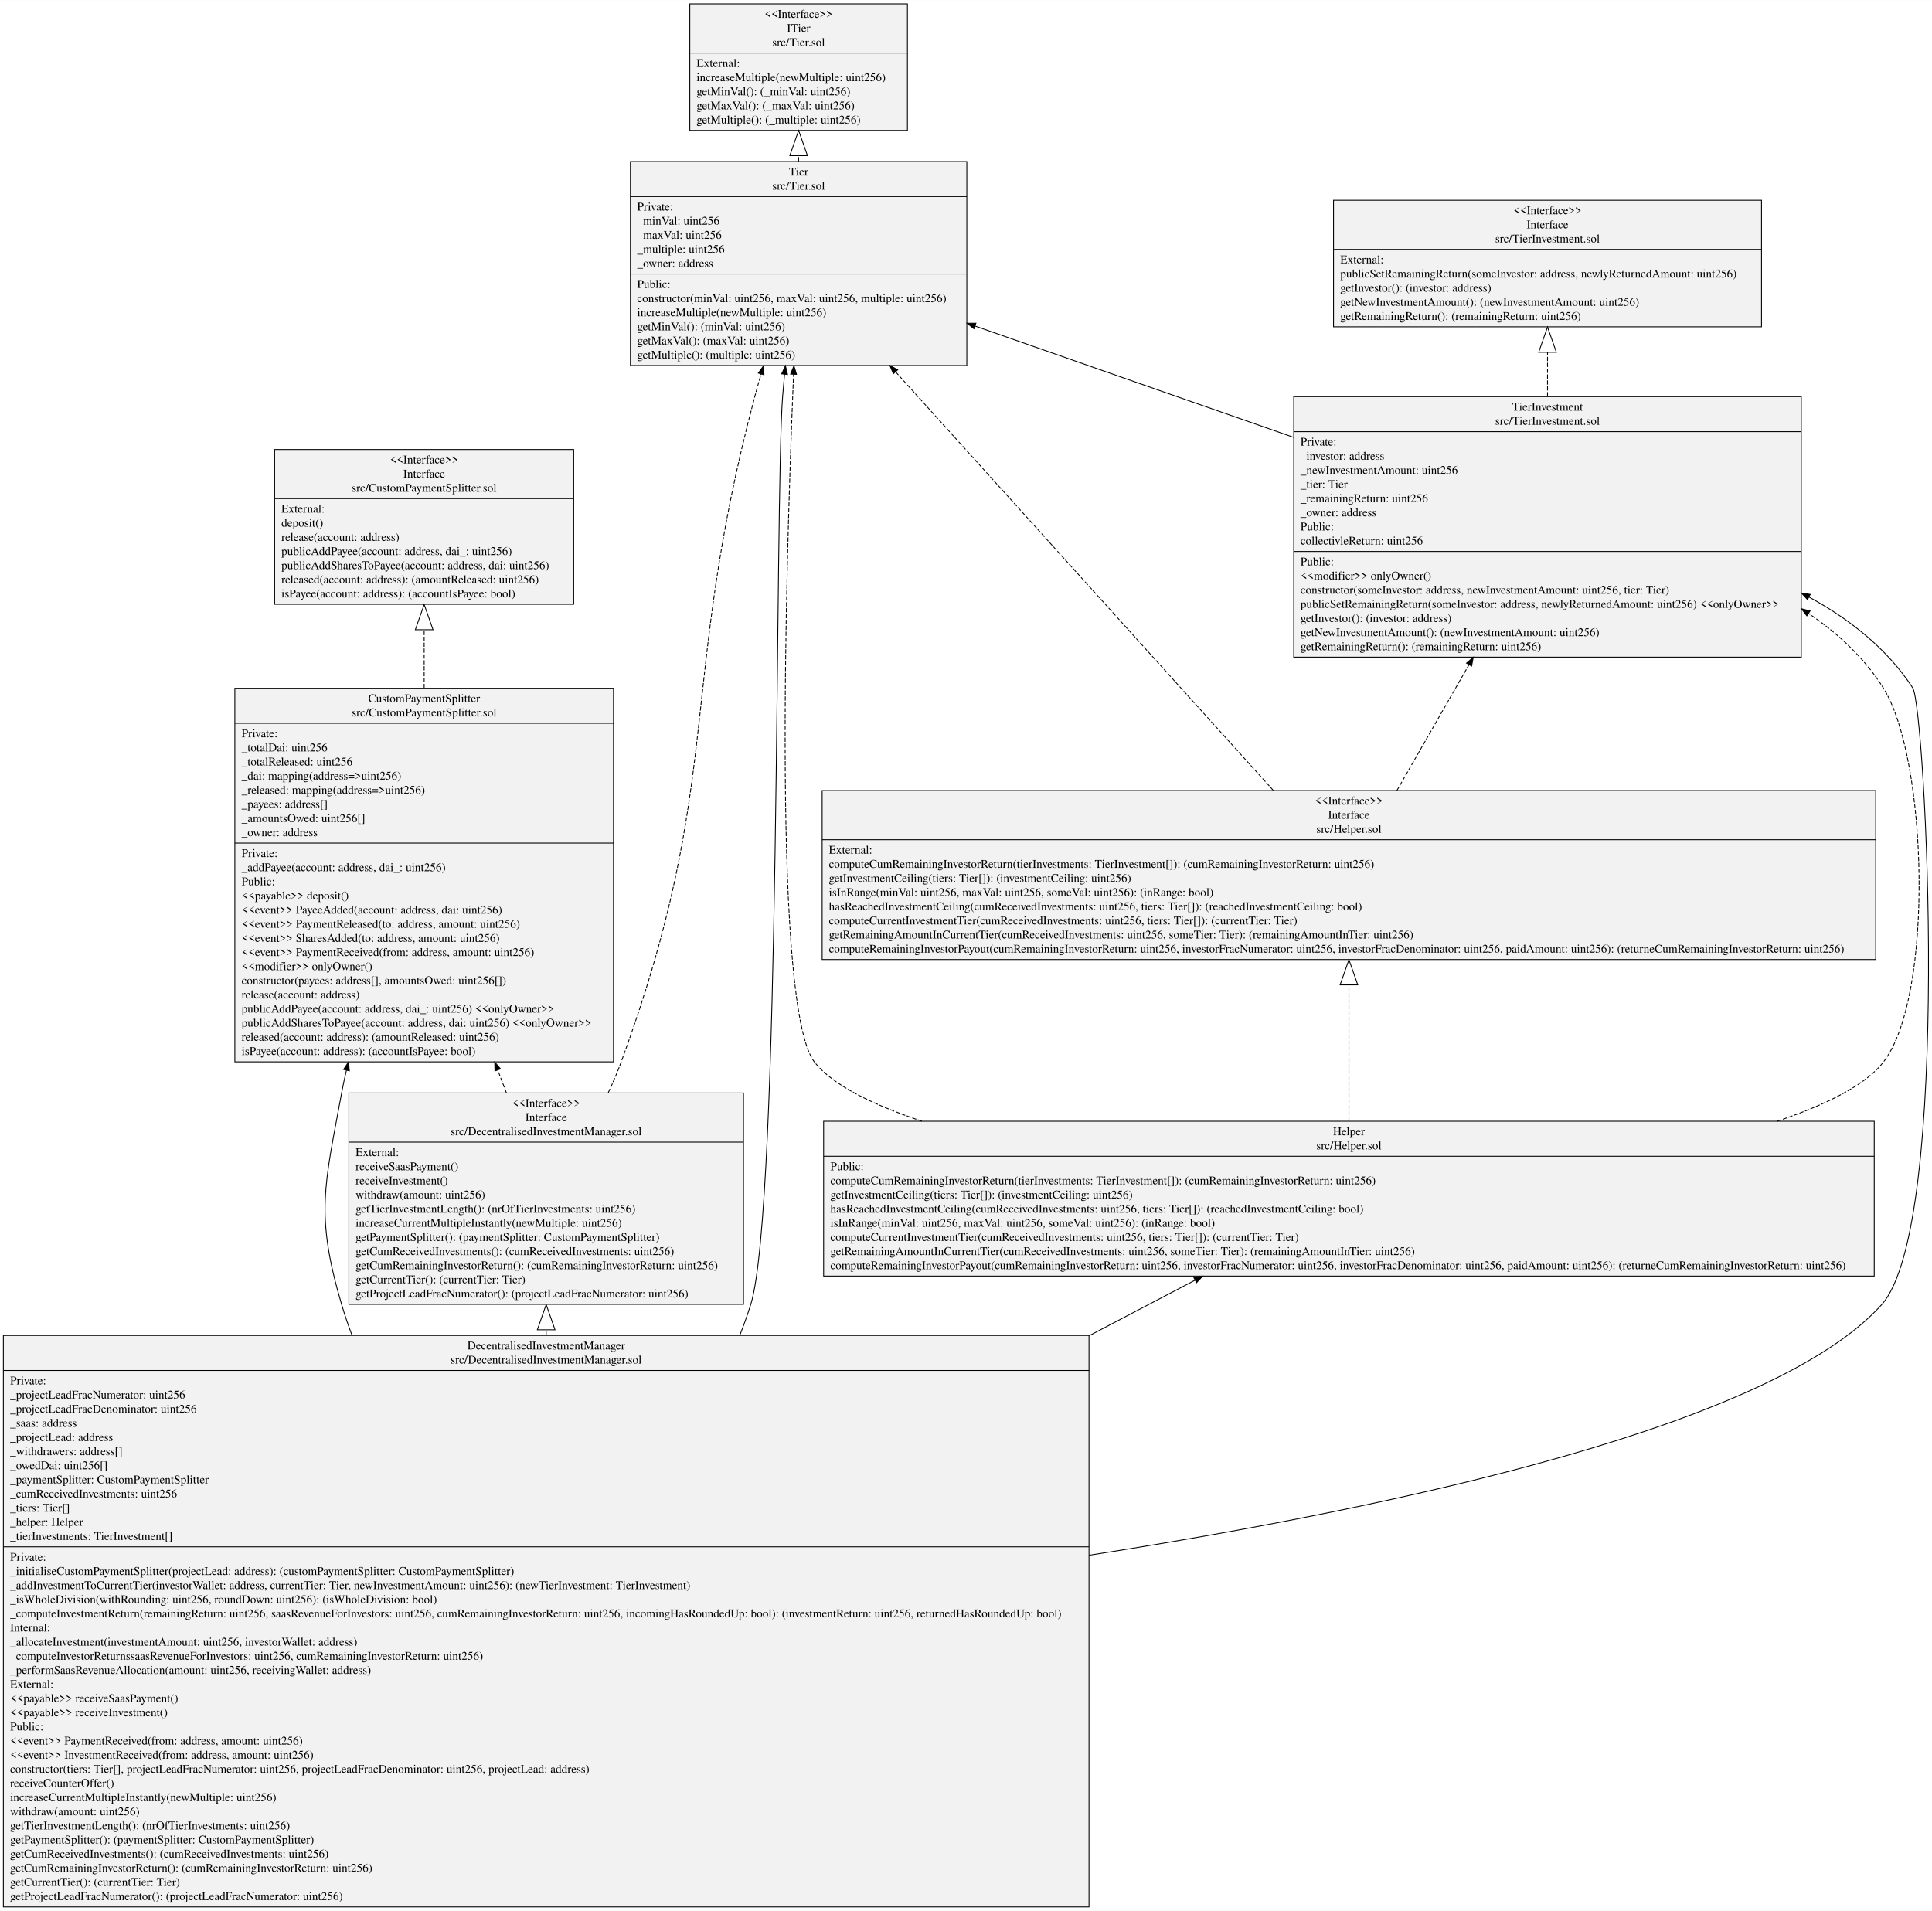
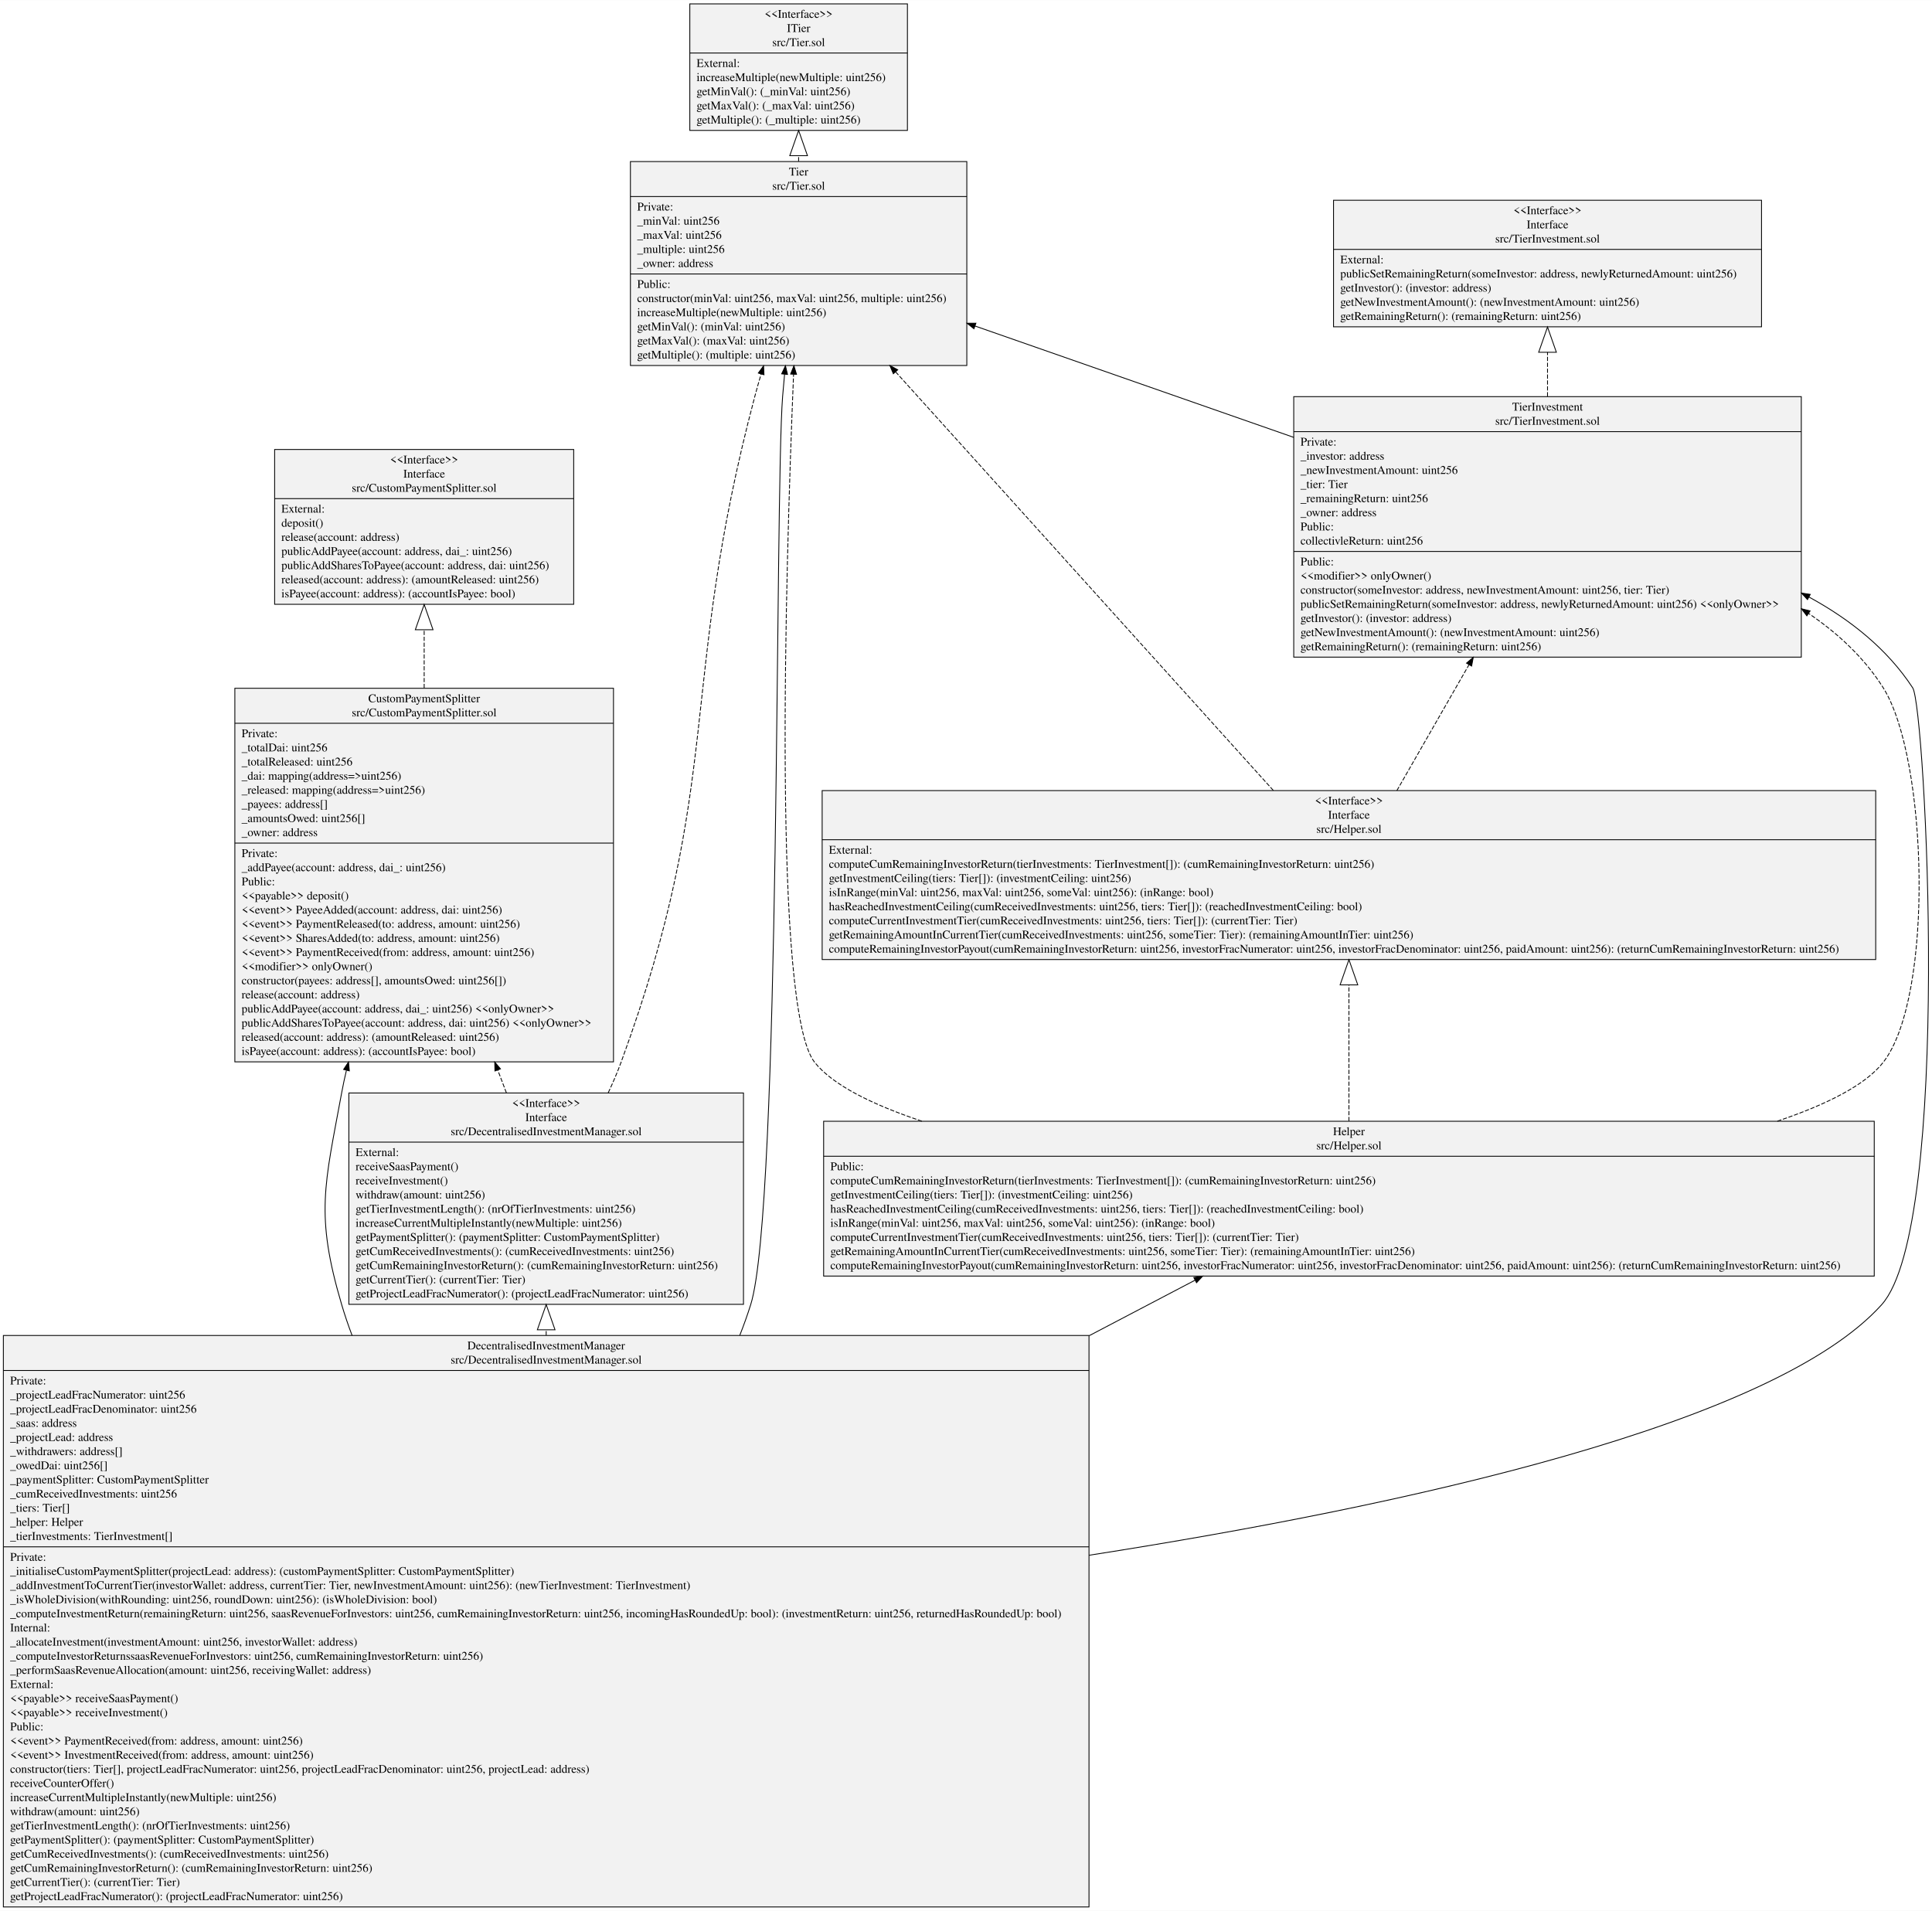
<svg xmlns="http://www.w3.org/2000/svg" width="2296pt" height="2271pt" viewBox="0.00 0.00 2296.01 2270.80">
  <g id="graph0" class="graph" transform="scale(1 1) rotate(0) translate(4 2266.8)">
    <polygon fill="white" stroke="transparent" points="-4,4 -4,-2266.8 2292.01,-2266.8 2292.01,4 -4,4" />
    <g id="node1" class="node">
      <polygon fill="#f2f2f2" stroke="black" points="322.38,-1548.7 322.38,-1732.7 677.79,-1732.7 677.79,-1548.7 322.38,-1548.7" />
      <text text-anchor="middle" x="500.09" y="-1716.1" font-family="Times,serif" font-size="14.00">&lt;&lt;Interface&gt;&gt;</text>
      <text text-anchor="middle" x="500.09" y="-1699.3" font-family="Times,serif" font-size="14.00">Interface</text>
      <text text-anchor="middle" x="500.09" y="-1682.5" font-family="Times,serif" font-size="14.00">src/CustomPaymentSplitter.sol</text>
      <polyline fill="none" stroke="black" points="322.38,-1674.3 677.79,-1674.3 " />
      <text text-anchor="start" x="330.38" y="-1657.7" font-family="Times,serif" font-size="14.00">External:</text>
      <text text-anchor="start" x="330.38" y="-1640.9" font-family="Times,serif" font-size="14.00">     deposit()</text>
      <text text-anchor="start" x="330.38" y="-1624.1" font-family="Times,serif" font-size="14.00">     release(account: address)</text>
      <text text-anchor="start" x="330.38" y="-1607.3" font-family="Times,serif" font-size="14.00">     publicAddPayee(account: address, dai_: uint256)</text>
      <text text-anchor="start" x="330.38" y="-1590.5" font-family="Times,serif" font-size="14.00">     publicAddSharesToPayee(account: address, dai: uint256)</text>
      <text text-anchor="start" x="330.38" y="-1573.7" font-family="Times,serif" font-size="14.00">     released(account: address): (amountReleased: uint256)</text>
      <text text-anchor="start" x="330.38" y="-1556.9" font-family="Times,serif" font-size="14.00">     isPayee(account: address): (accountIsPayee: bool)</text>
    </g>
    <g id="node2" class="node">
      <polygon fill="#f2f2f2" stroke="black" points="275.1,-1004.9 275.1,-1448.9 725.08,-1448.9 725.08,-1004.9 275.1,-1004.9" />
      <text text-anchor="middle" x="500.09" y="-1432.3" font-family="Times,serif" font-size="14.00">CustomPaymentSplitter</text>
      <text text-anchor="middle" x="500.09" y="-1415.5" font-family="Times,serif" font-size="14.00">src/CustomPaymentSplitter.sol</text>
      <polyline fill="none" stroke="black" points="275.1,-1407.3 725.08,-1407.3 " />
      <text text-anchor="start" x="283.1" y="-1390.7" font-family="Times,serif" font-size="14.00">Private:</text>
      <text text-anchor="start" x="283.1" y="-1373.9" font-family="Times,serif" font-size="14.00">   _totalDai: uint256</text>
      <text text-anchor="start" x="283.1" y="-1357.1" font-family="Times,serif" font-size="14.00">   _totalReleased: uint256</text>
      <text text-anchor="start" x="283.1" y="-1340.3" font-family="Times,serif" font-size="14.00">   _dai: mapping(address=&gt;uint256)</text>
      <text text-anchor="start" x="283.1" y="-1323.5" font-family="Times,serif" font-size="14.00">   _released: mapping(address=&gt;uint256)</text>
      <text text-anchor="start" x="283.1" y="-1306.7" font-family="Times,serif" font-size="14.00">   _payees: address[]</text>
      <text text-anchor="start" x="283.1" y="-1289.9" font-family="Times,serif" font-size="14.00">   _amountsOwed: uint256[]</text>
      <text text-anchor="start" x="283.1" y="-1273.1" font-family="Times,serif" font-size="14.00">   _owner: address</text>
      <polyline fill="none" stroke="black" points="275.1,-1264.9 725.08,-1264.9 " />
      <text text-anchor="start" x="283.1" y="-1248.3" font-family="Times,serif" font-size="14.00">Private:</text>
      <text text-anchor="start" x="283.1" y="-1231.5" font-family="Times,serif" font-size="14.00">    _addPayee(account: address, dai_: uint256)</text>
      <text text-anchor="start" x="283.1" y="-1214.7" font-family="Times,serif" font-size="14.00">Public:</text>
      <text text-anchor="start" x="283.1" y="-1197.9" font-family="Times,serif" font-size="14.00">    &lt;&lt;payable&gt;&gt; deposit()</text>
      <text text-anchor="start" x="283.1" y="-1181.1" font-family="Times,serif" font-size="14.00">    &lt;&lt;event&gt;&gt; PayeeAdded(account: address, dai: uint256)</text>
      <text text-anchor="start" x="283.1" y="-1164.3" font-family="Times,serif" font-size="14.00">    &lt;&lt;event&gt;&gt; PaymentReleased(to: address, amount: uint256)</text>
      <text text-anchor="start" x="283.1" y="-1147.5" font-family="Times,serif" font-size="14.00">    &lt;&lt;event&gt;&gt; SharesAdded(to: address, amount: uint256)</text>
      <text text-anchor="start" x="283.1" y="-1130.7" font-family="Times,serif" font-size="14.00">    &lt;&lt;event&gt;&gt; PaymentReceived(from: address, amount: uint256)</text>
      <text text-anchor="start" x="283.1" y="-1113.9" font-family="Times,serif" font-size="14.00">    &lt;&lt;modifier&gt;&gt; onlyOwner()</text>
      <text text-anchor="start" x="283.1" y="-1097.1" font-family="Times,serif" font-size="14.00">    constructor(payees: address[], amountsOwed: uint256[])</text>
      <text text-anchor="start" x="283.1" y="-1080.3" font-family="Times,serif" font-size="14.00">    release(account: address)</text>
      <text text-anchor="start" x="283.1" y="-1063.5" font-family="Times,serif" font-size="14.00">    publicAddPayee(account: address, dai_: uint256) &lt;&lt;onlyOwner&gt;&gt;</text>
      <text text-anchor="start" x="283.1" y="-1046.7" font-family="Times,serif" font-size="14.00">    publicAddSharesToPayee(account: address, dai: uint256) &lt;&lt;onlyOwner&gt;&gt;</text>
      <text text-anchor="start" x="283.1" y="-1029.9" font-family="Times,serif" font-size="14.00">    released(account: address): (amountReleased: uint256)</text>
      <text text-anchor="start" x="283.1" y="-1013.1" font-family="Times,serif" font-size="14.00">    isPayee(account: address): (accountIsPayee: bool)</text>
    </g>
    <g id="edge1" class="edge">
      <path fill="none" stroke="black" stroke-dasharray="5,2" d="M500.09,-1449.17C500.09,-1472.87 500.09,-1496.29 500.09,-1518.18" />
      <polygon fill="none" stroke="black" points="489.59,-1518.48 500.09,-1548.48 510.59,-1518.48 489.59,-1518.48" />
    </g>
    <g id="node3" class="node">
      <polygon fill="#f2f2f2" stroke="black" points="410.6,-716.7 410.6,-967.9 879.57,-967.9 879.57,-716.7 410.6,-716.7" />
      <text text-anchor="middle" x="645.09" y="-951.3" font-family="Times,serif" font-size="14.00">&lt;&lt;Interface&gt;&gt;</text>
      <text text-anchor="middle" x="645.09" y="-934.5" font-family="Times,serif" font-size="14.00">Interface</text>
      <text text-anchor="middle" x="645.09" y="-917.7" font-family="Times,serif" font-size="14.00">src/DecentralisedInvestmentManager.sol</text>
      <polyline fill="none" stroke="black" points="410.6,-909.5 879.57,-909.5 " />
      <text text-anchor="start" x="418.6" y="-892.9" font-family="Times,serif" font-size="14.00">External:</text>
      <text text-anchor="start" x="418.6" y="-876.1" font-family="Times,serif" font-size="14.00">     receiveSaasPayment()</text>
      <text text-anchor="start" x="418.6" y="-859.3" font-family="Times,serif" font-size="14.00">     receiveInvestment()</text>
      <text text-anchor="start" x="418.6" y="-842.5" font-family="Times,serif" font-size="14.00">     withdraw(amount: uint256)</text>
      <text text-anchor="start" x="418.6" y="-825.7" font-family="Times,serif" font-size="14.00">     getTierInvestmentLength(): (nrOfTierInvestments: uint256)</text>
      <text text-anchor="start" x="418.6" y="-808.9" font-family="Times,serif" font-size="14.00">     increaseCurrentMultipleInstantly(newMultiple: uint256)</text>
      <text text-anchor="start" x="418.6" y="-792.1" font-family="Times,serif" font-size="14.00">     getPaymentSplitter(): (paymentSplitter: CustomPaymentSplitter)</text>
      <text text-anchor="start" x="418.6" y="-775.3" font-family="Times,serif" font-size="14.00">     getCumReceivedInvestments(): (cumReceivedInvestments: uint256)</text>
      <text text-anchor="start" x="418.6" y="-758.5" font-family="Times,serif" font-size="14.00">     getCumRemainingInvestorReturn(): (cumRemainingInvestorReturn: uint256)</text>
      <text text-anchor="start" x="418.6" y="-741.7" font-family="Times,serif" font-size="14.00">     getCurrentTier(): (currentTier: Tier)</text>
      <text text-anchor="start" x="418.6" y="-724.9" font-family="Times,serif" font-size="14.00">     getProjectLeadFracNumerator(): (projectLeadFracNumerator: uint256)</text>
    </g>
    <g id="edge2" class="edge">
      <path fill="none" stroke="black" stroke-dasharray="5,2" d="M597.81,-968.05C594.47,-976.87 591.04,-985.91 587.57,-995.07" />
      <polygon fill="black" stroke="black" points="584.21,-994.07 583.94,-1004.66 590.75,-996.55 584.21,-994.07" />
    </g>
    <g id="node8" class="node">
      <polygon fill="#f2f2f2" stroke="black" points="745.2,-1832.5 745.2,-2074.9 1144.98,-2074.9 1144.98,-1832.5 745.2,-1832.5" />
      <text text-anchor="middle" x="945.09" y="-2058.3" font-family="Times,serif" font-size="14.00">Tier</text>
      <text text-anchor="middle" x="945.09" y="-2041.5" font-family="Times,serif" font-size="14.00">src/Tier.sol</text>
      <polyline fill="none" stroke="black" points="745.2,-2033.3 1144.98,-2033.3 " />
      <text text-anchor="start" x="753.2" y="-2016.7" font-family="Times,serif" font-size="14.00">Private:</text>
      <text text-anchor="start" x="753.2" y="-1999.9" font-family="Times,serif" font-size="14.00">   _minVal: uint256</text>
      <text text-anchor="start" x="753.2" y="-1983.1" font-family="Times,serif" font-size="14.00">   _maxVal: uint256</text>
      <text text-anchor="start" x="753.2" y="-1966.3" font-family="Times,serif" font-size="14.00">   _multiple: uint256</text>
      <text text-anchor="start" x="753.2" y="-1949.5" font-family="Times,serif" font-size="14.00">   _owner: address</text>
      <polyline fill="none" stroke="black" points="745.2,-1941.3 1144.98,-1941.3 " />
      <text text-anchor="start" x="753.2" y="-1924.7" font-family="Times,serif" font-size="14.00">Public:</text>
      <text text-anchor="start" x="753.2" y="-1907.9" font-family="Times,serif" font-size="14.00">    constructor(minVal: uint256, maxVal: uint256, multiple: uint256)</text>
      <text text-anchor="start" x="753.2" y="-1891.1" font-family="Times,serif" font-size="14.00">    increaseMultiple(newMultiple: uint256)</text>
      <text text-anchor="start" x="753.2" y="-1874.3" font-family="Times,serif" font-size="14.00">    getMinVal(): (minVal: uint256)</text>
      <text text-anchor="start" x="753.2" y="-1857.5" font-family="Times,serif" font-size="14.00">    getMaxVal(): (maxVal: uint256)</text>
      <text text-anchor="start" x="753.2" y="-1840.7" font-family="Times,serif" font-size="14.00">    getMultiple(): (multiple: uint256)</text>
    </g>
    <g id="edge3" class="edge">
      <path fill="none" stroke="black" stroke-dasharray="5,2" d="M718.85,-968.2C724.49,-980.22 729.69,-992.4 734.09,-1004.4 857.63,-1341.31 801.07,-1449.15 893.09,-1796 895.38,-1804.65 897.89,-1813.51 900.53,-1822.42" />
      <polygon fill="black" stroke="black" points="897.2,-1823.52 903.43,-1832.09 903.91,-1821.51 897.2,-1823.52" />
    </g>
    <g id="node4" class="node">
      <polygon fill="#f2f2f2" stroke="black" points="0,-0.5 0,-679.7 1290.18,-679.7 1290.18,-0.5 0,-0.5" />
      <text text-anchor="middle" x="645.09" y="-663.1" font-family="Times,serif" font-size="14.00">DecentralisedInvestmentManager</text>
      <text text-anchor="middle" x="645.09" y="-646.3" font-family="Times,serif" font-size="14.00">src/DecentralisedInvestmentManager.sol</text>
      <polyline fill="none" stroke="black" points="0,-638.1 1290.18,-638.1 " />
      <text text-anchor="start" x="8" y="-621.5" font-family="Times,serif" font-size="14.00">Private:</text>
      <text text-anchor="start" x="8" y="-604.7" font-family="Times,serif" font-size="14.00">   _projectLeadFracNumerator: uint256</text>
      <text text-anchor="start" x="8" y="-587.9" font-family="Times,serif" font-size="14.00">   _projectLeadFracDenominator: uint256</text>
      <text text-anchor="start" x="8" y="-571.1" font-family="Times,serif" font-size="14.00">   _saas: address</text>
      <text text-anchor="start" x="8" y="-554.3" font-family="Times,serif" font-size="14.00">   _projectLead: address</text>
      <text text-anchor="start" x="8" y="-537.5" font-family="Times,serif" font-size="14.00">   _withdrawers: address[]</text>
      <text text-anchor="start" x="8" y="-520.7" font-family="Times,serif" font-size="14.00">   _owedDai: uint256[]</text>
      <text text-anchor="start" x="8" y="-503.9" font-family="Times,serif" font-size="14.00">   _paymentSplitter: CustomPaymentSplitter</text>
      <text text-anchor="start" x="8" y="-487.1" font-family="Times,serif" font-size="14.00">   _cumReceivedInvestments: uint256</text>
      <text text-anchor="start" x="8" y="-470.3" font-family="Times,serif" font-size="14.00">   _tiers: Tier[]</text>
      <text text-anchor="start" x="8" y="-453.5" font-family="Times,serif" font-size="14.00">   _helper: Helper</text>
      <text text-anchor="start" x="8" y="-436.7" font-family="Times,serif" font-size="14.00">   _tierInvestments: TierInvestment[]</text>
      <polyline fill="none" stroke="black" points="0,-428.5 1290.18,-428.5 " />
      <text text-anchor="start" x="8" y="-411.9" font-family="Times,serif" font-size="14.00">Private:</text>
      <text text-anchor="start" x="8" y="-395.1" font-family="Times,serif" font-size="14.00">    _initialiseCustomPaymentSplitter(projectLead: address): (customPaymentSplitter: CustomPaymentSplitter)</text>
      <text text-anchor="start" x="8" y="-378.3" font-family="Times,serif" font-size="14.00">    _addInvestmentToCurrentTier(investorWallet: address, currentTier: Tier, newInvestmentAmount: uint256): (newTierInvestment: TierInvestment)</text>
      <text text-anchor="start" x="8" y="-361.5" font-family="Times,serif" font-size="14.00">    _isWholeDivision(withRounding: uint256, roundDown: uint256): (isWholeDivision: bool)</text>
      <text text-anchor="start" x="8" y="-344.7" font-family="Times,serif" font-size="14.00">    _computeInvestmentReturn(remainingReturn: uint256, saasRevenueForInvestors: uint256, cumRemainingInvestorReturn: uint256, incomingHasRoundedUp: bool): (investmentReturn: uint256, returnedHasRoundedUp: bool)</text>
      <text text-anchor="start" x="8" y="-327.9" font-family="Times,serif" font-size="14.00">Internal:</text>
      <text text-anchor="start" x="8" y="-311.1" font-family="Times,serif" font-size="14.00">    _allocateInvestment(investmentAmount: uint256, investorWallet: address)</text>
      <text text-anchor="start" x="8" y="-294.3" font-family="Times,serif" font-size="14.00">    _computeInvestorReturnssaasRevenueForInvestors: uint256, cumRemainingInvestorReturn: uint256)</text>
      <text text-anchor="start" x="8" y="-277.5" font-family="Times,serif" font-size="14.00">    _performSaasRevenueAllocation(amount: uint256, receivingWallet: address)</text>
      <text text-anchor="start" x="8" y="-260.7" font-family="Times,serif" font-size="14.00">External:</text>
      <text text-anchor="start" x="8" y="-243.9" font-family="Times,serif" font-size="14.00">    &lt;&lt;payable&gt;&gt; receiveSaasPayment()</text>
      <text text-anchor="start" x="8" y="-227.1" font-family="Times,serif" font-size="14.00">    &lt;&lt;payable&gt;&gt; receiveInvestment()</text>
      <text text-anchor="start" x="8" y="-210.3" font-family="Times,serif" font-size="14.00">Public:</text>
      <text text-anchor="start" x="8" y="-193.5" font-family="Times,serif" font-size="14.00">    &lt;&lt;event&gt;&gt; PaymentReceived(from: address, amount: uint256)</text>
      <text text-anchor="start" x="8" y="-176.7" font-family="Times,serif" font-size="14.00">    &lt;&lt;event&gt;&gt; InvestmentReceived(from: address, amount: uint256)</text>
      <text text-anchor="start" x="8" y="-159.9" font-family="Times,serif" font-size="14.00">    constructor(tiers: Tier[], projectLeadFracNumerator: uint256, projectLeadFracDenominator: uint256, projectLead: address)</text>
      <text text-anchor="start" x="8" y="-143.1" font-family="Times,serif" font-size="14.00">    receiveCounterOffer()</text>
      <text text-anchor="start" x="8" y="-126.3" font-family="Times,serif" font-size="14.00">    increaseCurrentMultipleInstantly(newMultiple: uint256)</text>
      <text text-anchor="start" x="8" y="-109.5" font-family="Times,serif" font-size="14.00">    withdraw(amount: uint256)</text>
      <text text-anchor="start" x="8" y="-92.7" font-family="Times,serif" font-size="14.00">    getTierInvestmentLength(): (nrOfTierInvestments: uint256)</text>
      <text text-anchor="start" x="8" y="-75.9" font-family="Times,serif" font-size="14.00">    getPaymentSplitter(): (paymentSplitter: CustomPaymentSplitter)</text>
      <text text-anchor="start" x="8" y="-59.1" font-family="Times,serif" font-size="14.00">    getCumReceivedInvestments(): (cumReceivedInvestments: uint256)</text>
      <text text-anchor="start" x="8" y="-42.3" font-family="Times,serif" font-size="14.00">    getCumRemainingInvestorReturn(): (cumRemainingInvestorReturn: uint256)</text>
      <text text-anchor="start" x="8" y="-25.5" font-family="Times,serif" font-size="14.00">    getCurrentTier(): (currentTier: Tier)</text>
      <text text-anchor="start" x="8" y="-8.7" font-family="Times,serif" font-size="14.00">    getProjectLeadFracNumerator(): (projectLeadFracNumerator: uint256)</text>
    </g>
    <g id="edge5" class="edge">
      <path fill="none" stroke="black" d="M414.41,-679.77C409.83,-691.85 405.69,-704.02 402.09,-716.2 370.31,-823.69 381.82,-858.16 402.09,-968.4 403.69,-977.12 405.58,-985.92 407.69,-994.75" />
      <polygon fill="black" stroke="black" points="404.36,-995.87 410.18,-1004.73 411.16,-994.18 404.36,-995.87" />
    </g>
    <g id="edge4" class="edge">
      <path fill="none" stroke="black" stroke-dasharray="5,2" d="M645.09,-679.94C645.09,-682.1 645.09,-684.25 645.09,-686.38" />
      <polygon fill="none" stroke="black" points="634.59,-686.45 645.09,-716.45 655.59,-686.45 634.59,-686.45" />
    </g>
    <g id="node6" class="node">
      <polygon fill="#f2f2f2" stroke="black" points="974.81,-750.3 974.81,-934.3 2223.37,-934.3 2223.37,-750.3 974.81,-750.3" />
      <text text-anchor="middle" x="1599.09" y="-917.7" font-family="Times,serif" font-size="14.00">Helper</text>
      <text text-anchor="middle" x="1599.09" y="-900.9" font-family="Times,serif" font-size="14.00">src/Helper.sol</text>
      <polyline fill="none" stroke="black" points="974.81,-892.7 2223.37,-892.7 " />
      <text text-anchor="start" x="982.81" y="-876.1" font-family="Times,serif" font-size="14.00">Public:</text>
      <text text-anchor="start" x="982.81" y="-859.3" font-family="Times,serif" font-size="14.00">    computeCumRemainingInvestorReturn(tierInvestments: TierInvestment[]): (cumRemainingInvestorReturn: uint256)</text>
      <text text-anchor="start" x="982.81" y="-842.5" font-family="Times,serif" font-size="14.00">    getInvestmentCeiling(tiers: Tier[]): (investmentCeiling: uint256)</text>
      <text text-anchor="start" x="982.81" y="-825.7" font-family="Times,serif" font-size="14.00">    hasReachedInvestmentCeiling(cumReceivedInvestments: uint256, tiers: Tier[]): (reachedInvestmentCeiling: bool)</text>
      <text text-anchor="start" x="982.81" y="-808.9" font-family="Times,serif" font-size="14.00">    isInRange(minVal: uint256, maxVal: uint256, someVal: uint256): (inRange: bool)</text>
      <text text-anchor="start" x="982.81" y="-792.1" font-family="Times,serif" font-size="14.00">    computeCurrentInvestmentTier(cumReceivedInvestments: uint256, tiers: Tier[]): (currentTier: Tier)</text>
      <text text-anchor="start" x="982.81" y="-775.3" font-family="Times,serif" font-size="14.00">    getRemainingAmountInCurrentTier(cumReceivedInvestments: uint256, someTier: Tier): (remainingAmountInTier: uint256)</text>
-       <text text-anchor="start" x="982.81" y="-758.5" font-family="Times,serif" font-size="14.00">    computeRemainingInvestorPayout(cumRemainingInvestorReturn: uint256, investorFracNumerator: uint256, investorFracDenominator: uint256, paidAmount: uint256): (returneCumRemainingInvestorReturn: uint256)</text>
+       <text text-anchor="start" x="982.81" y="-758.5" font-family="Times,serif" font-size="14.00">    computeRemainingInvestorPayout(cumRemainingInvestorReturn: uint256, investorFracNumerator: uint256, investorFracDenominator: uint256, paidAmount: uint256): (returnCumRemainingInvestorReturn: uint256)</text>
    </g>
    <g id="edge7" class="edge">
      <path fill="none" stroke="black" d="M1290.34,-679.42C1335.15,-702.91 1377.68,-725.21 1416.06,-745.33" />
      <polygon fill="black" stroke="black" points="1414.72,-748.59 1425.21,-750.13 1417.97,-742.39 1414.72,-748.59" />
    </g>
    <g id="edge6" class="edge">
      <path fill="none" stroke="black" d="M875.2,-679.94C879.95,-691.98 884.27,-704.08 888.09,-716.2 924.14,-830.71 916.74,-1676.31 926.09,-1796 926.76,-1804.54 927.54,-1813.32 928.41,-1822.17" />
      <polygon fill="black" stroke="black" points="924.93,-1822.58 929.42,-1832.18 931.9,-1821.88 924.93,-1822.58" />
    </g>
    <g id="node10" class="node">
      <polygon fill="#f2f2f2" stroke="black" points="1533.49,-1485.9 1533.49,-1795.5 2136.69,-1795.5 2136.69,-1485.9 1533.49,-1485.9" />
      <text text-anchor="middle" x="1835.09" y="-1778.9" font-family="Times,serif" font-size="14.00">TierInvestment</text>
      <text text-anchor="middle" x="1835.09" y="-1762.1" font-family="Times,serif" font-size="14.00">src/TierInvestment.sol</text>
      <polyline fill="none" stroke="black" points="1533.49,-1753.9 2136.69,-1753.9 " />
      <text text-anchor="start" x="1541.49" y="-1737.3" font-family="Times,serif" font-size="14.00">Private:</text>
      <text text-anchor="start" x="1541.49" y="-1720.5" font-family="Times,serif" font-size="14.00">   _investor: address</text>
      <text text-anchor="start" x="1541.49" y="-1703.7" font-family="Times,serif" font-size="14.00">   _newInvestmentAmount: uint256</text>
      <text text-anchor="start" x="1541.49" y="-1686.9" font-family="Times,serif" font-size="14.00">   _tier: Tier</text>
      <text text-anchor="start" x="1541.49" y="-1670.1" font-family="Times,serif" font-size="14.00">   _remainingReturn: uint256</text>
      <text text-anchor="start" x="1541.49" y="-1653.3" font-family="Times,serif" font-size="14.00">   _owner: address</text>
      <text text-anchor="start" x="1541.49" y="-1636.5" font-family="Times,serif" font-size="14.00">Public:</text>
      <text text-anchor="start" x="1541.49" y="-1619.7" font-family="Times,serif" font-size="14.00">   collectivleReturn: uint256</text>
      <polyline fill="none" stroke="black" points="1533.49,-1611.5 2136.69,-1611.5 " />
      <text text-anchor="start" x="1541.49" y="-1594.9" font-family="Times,serif" font-size="14.00">Public:</text>
      <text text-anchor="start" x="1541.49" y="-1578.1" font-family="Times,serif" font-size="14.00">    &lt;&lt;modifier&gt;&gt; onlyOwner()</text>
      <text text-anchor="start" x="1541.49" y="-1561.3" font-family="Times,serif" font-size="14.00">    constructor(someInvestor: address, newInvestmentAmount: uint256, tier: Tier)</text>
      <text text-anchor="start" x="1541.49" y="-1544.5" font-family="Times,serif" font-size="14.00">    publicSetRemainingReturn(someInvestor: address, newlyReturnedAmount: uint256) &lt;&lt;onlyOwner&gt;&gt;</text>
      <text text-anchor="start" x="1541.49" y="-1527.7" font-family="Times,serif" font-size="14.00">    getInvestor(): (investor: address)</text>
      <text text-anchor="start" x="1541.49" y="-1510.9" font-family="Times,serif" font-size="14.00">    getNewInvestmentAmount(): (newInvestmentAmount: uint256)</text>
      <text text-anchor="start" x="1541.49" y="-1494.1" font-family="Times,serif" font-size="14.00">    getRemainingReturn(): (remainingReturn: uint256)</text>
    </g>
    <g id="edge8" class="edge">
      <path fill="none" stroke="black" d="M1290.23,-418.49C1671.67,-478.06 2104.46,-574.5 2232.09,-716.2 2316.44,-809.85 2284.14,-1426.36 2269.09,-1449.4 2238.84,-1495.69 2194.56,-1530.79 2145.7,-1557.39" />
      <polygon fill="black" stroke="black" points="2144.04,-1554.31 2136.85,-1562.09 2147.32,-1560.49 2144.04,-1554.31" />
    </g>
    <g id="node5" class="node">
      <polygon fill="#f2f2f2" stroke="black" points="973.06,-1126.5 973.06,-1327.3 2225.12,-1327.3 2225.12,-1126.5 973.06,-1126.5" />
      <text text-anchor="middle" x="1599.09" y="-1310.7" font-family="Times,serif" font-size="14.00">&lt;&lt;Interface&gt;&gt;</text>
      <text text-anchor="middle" x="1599.09" y="-1293.9" font-family="Times,serif" font-size="14.00">Interface</text>
      <text text-anchor="middle" x="1599.09" y="-1277.1" font-family="Times,serif" font-size="14.00">src/Helper.sol</text>
      <polyline fill="none" stroke="black" points="973.06,-1268.9 2225.12,-1268.9 " />
      <text text-anchor="start" x="981.06" y="-1252.3" font-family="Times,serif" font-size="14.00">External:</text>
      <text text-anchor="start" x="981.06" y="-1235.5" font-family="Times,serif" font-size="14.00">     computeCumRemainingInvestorReturn(tierInvestments: TierInvestment[]): (cumRemainingInvestorReturn: uint256)</text>
      <text text-anchor="start" x="981.06" y="-1218.7" font-family="Times,serif" font-size="14.00">     getInvestmentCeiling(tiers: Tier[]): (investmentCeiling: uint256)</text>
      <text text-anchor="start" x="981.06" y="-1201.9" font-family="Times,serif" font-size="14.00">     isInRange(minVal: uint256, maxVal: uint256, someVal: uint256): (inRange: bool)</text>
      <text text-anchor="start" x="981.06" y="-1185.1" font-family="Times,serif" font-size="14.00">     hasReachedInvestmentCeiling(cumReceivedInvestments: uint256, tiers: Tier[]): (reachedInvestmentCeiling: bool)</text>
      <text text-anchor="start" x="981.06" y="-1168.3" font-family="Times,serif" font-size="14.00">     computeCurrentInvestmentTier(cumReceivedInvestments: uint256, tiers: Tier[]): (currentTier: Tier)</text>
      <text text-anchor="start" x="981.06" y="-1151.5" font-family="Times,serif" font-size="14.00">     getRemainingAmountInCurrentTier(cumReceivedInvestments: uint256, someTier: Tier): (remainingAmountInTier: uint256)</text>
-       <text text-anchor="start" x="981.06" y="-1134.7" font-family="Times,serif" font-size="14.00">     computeRemainingInvestorPayout(cumRemainingInvestorReturn: uint256, investorFracNumerator: uint256, investorFracDenominator: uint256, paidAmount: uint256): (returneCumRemainingInvestorReturn: uint256)</text>
+       <text text-anchor="start" x="981.06" y="-1134.7" font-family="Times,serif" font-size="14.00">     computeRemainingInvestorPayout(cumRemainingInvestorReturn: uint256, investorFracNumerator: uint256, investorFracDenominator: uint256, paidAmount: uint256): (returnCumRemainingInvestorReturn: uint256)</text>
    </g>
    <g id="edge10" class="edge">
      <path fill="none" stroke="black" stroke-dasharray="5,2" d="M1509.18,-1327.54C1392.41,-1456.96 1188.39,-1683.06 1060.36,-1824.95" />
      <polygon fill="black" stroke="black" points="1057.66,-1822.72 1053.56,-1832.49 1062.86,-1827.41 1057.66,-1822.72" />
    </g>
    <g id="edge9" class="edge">
      <path fill="none" stroke="black" stroke-dasharray="5,2" d="M1656.07,-1327.32C1681.79,-1372.21 1712.85,-1426.41 1741.83,-1476.97" />
      <polygon fill="black" stroke="black" points="1738.83,-1478.78 1746.84,-1485.71 1744.9,-1475.29 1738.83,-1478.78" />
    </g>
    <g id="edge11" class="edge">
      <path fill="none" stroke="black" stroke-dasharray="5,2" d="M1599.09,-934.46C1599.09,-982.77 1599.09,-1042.96 1599.09,-1096.07" />
      <polygon fill="none" stroke="black" points="1588.59,-1096.38 1599.09,-1126.38 1609.59,-1096.38 1588.59,-1096.38" />
    </g>
    <g id="edge13" class="edge">
      <path fill="none" stroke="black" stroke-dasharray="5,2" d="M1091.52,-934.4C1032.43,-954.16 985.53,-977.4 964.09,-1004.4 914.53,-1066.8 929.05,-1577 939.09,-1822.14" />
      <polygon fill="black" stroke="black" points="935.59,-1822.33 939.5,-1832.18 942.58,-1822.04 935.59,-1822.33" />
    </g>
    <g id="edge12" class="edge">
      <path fill="none" stroke="black" stroke-dasharray="5,2" d="M2108.22,-934.4C2166.74,-954.12 2213.05,-977.36 2234.09,-1004.4 2294.81,-1082.45 2286.86,-1365.77 2234.09,-1449.4 2211.62,-1485 2180.47,-1514.08 2145.38,-1537.81" />
      <polygon fill="black" stroke="black" points="2143.29,-1534.99 2136.86,-1543.41 2147.14,-1540.84 2143.29,-1534.99" />
    </g>
    <g id="node7" class="node">
      <polygon fill="#f2f2f2" stroke="black" points="815.78,-2111.9 815.78,-2262.3 1074.4,-2262.3 1074.4,-2111.9 815.78,-2111.9" />
      <text text-anchor="middle" x="945.09" y="-2245.7" font-family="Times,serif" font-size="14.00">&lt;&lt;Interface&gt;&gt;</text>
      <text text-anchor="middle" x="945.09" y="-2228.9" font-family="Times,serif" font-size="14.00">ITier</text>
      <text text-anchor="middle" x="945.09" y="-2212.1" font-family="Times,serif" font-size="14.00">src/Tier.sol</text>
      <polyline fill="none" stroke="black" points="815.78,-2203.9 1074.4,-2203.9 " />
      <text text-anchor="start" x="823.78" y="-2187.3" font-family="Times,serif" font-size="14.00">External:</text>
      <text text-anchor="start" x="823.78" y="-2170.5" font-family="Times,serif" font-size="14.00">     increaseMultiple(newMultiple: uint256)</text>
      <text text-anchor="start" x="823.78" y="-2153.7" font-family="Times,serif" font-size="14.00">     getMinVal(): (_minVal: uint256)</text>
      <text text-anchor="start" x="823.78" y="-2136.9" font-family="Times,serif" font-size="14.00">     getMaxVal(): (_maxVal: uint256)</text>
      <text text-anchor="start" x="823.78" y="-2120.1" font-family="Times,serif" font-size="14.00">     getMultiple(): (_multiple: uint256)</text>
    </g>
    <g id="edge14" class="edge">
      <path fill="none" stroke="black" stroke-dasharray="5,2" d="M945.09,-2075.14C945.09,-2077.39 945.09,-2079.64 945.09,-2081.88" />
      <polygon fill="none" stroke="black" points="934.59,-2081.89 945.09,-2111.89 955.59,-2081.89 934.59,-2081.89" />
    </g>
    <g id="node9" class="node">
      <polygon fill="#f2f2f2" stroke="black" points="1580.77,-1878.5 1580.77,-2028.9 2089.41,-2028.9 2089.41,-1878.5 1580.77,-1878.5" />
      <text text-anchor="middle" x="1835.09" y="-2012.3" font-family="Times,serif" font-size="14.00">&lt;&lt;Interface&gt;&gt;</text>
      <text text-anchor="middle" x="1835.09" y="-1995.5" font-family="Times,serif" font-size="14.00">Interface</text>
      <text text-anchor="middle" x="1835.09" y="-1978.7" font-family="Times,serif" font-size="14.00">src/TierInvestment.sol</text>
      <polyline fill="none" stroke="black" points="1580.77,-1970.5 2089.41,-1970.5 " />
      <text text-anchor="start" x="1588.77" y="-1953.9" font-family="Times,serif" font-size="14.00">External:</text>
      <text text-anchor="start" x="1588.77" y="-1937.1" font-family="Times,serif" font-size="14.00">     publicSetRemainingReturn(someInvestor: address, newlyReturnedAmount: uint256)</text>
      <text text-anchor="start" x="1588.77" y="-1920.3" font-family="Times,serif" font-size="14.00">     getInvestor(): (investor: address)</text>
      <text text-anchor="start" x="1588.77" y="-1903.5" font-family="Times,serif" font-size="14.00">     getNewInvestmentAmount(): (newInvestmentAmount: uint256)</text>
      <text text-anchor="start" x="1588.77" y="-1886.7" font-family="Times,serif" font-size="14.00">     getRemainingReturn(): (remainingReturn: uint256)</text>
    </g>
    <g id="edge16" class="edge">
      <path fill="none" stroke="black" d="M1533.47,-1747.1C1408.9,-1790.63 1267.55,-1840.02 1154.62,-1879.48" />
      <polygon fill="black" stroke="black" points="1153.45,-1876.18 1145.17,-1882.78 1155.76,-1882.79 1153.45,-1876.18" />
    </g>
    <g id="edge15" class="edge">
      <path fill="none" stroke="black" stroke-dasharray="5,2" d="M1835.09,-1795.83C1835.09,-1813.56 1835.09,-1831.3 1835.09,-1848.15" />
      <polygon fill="none" stroke="black" points="1824.59,-1848.25 1835.09,-1878.25 1845.59,-1848.25 1824.59,-1848.25" />
    </g>
  </g>
</svg>
